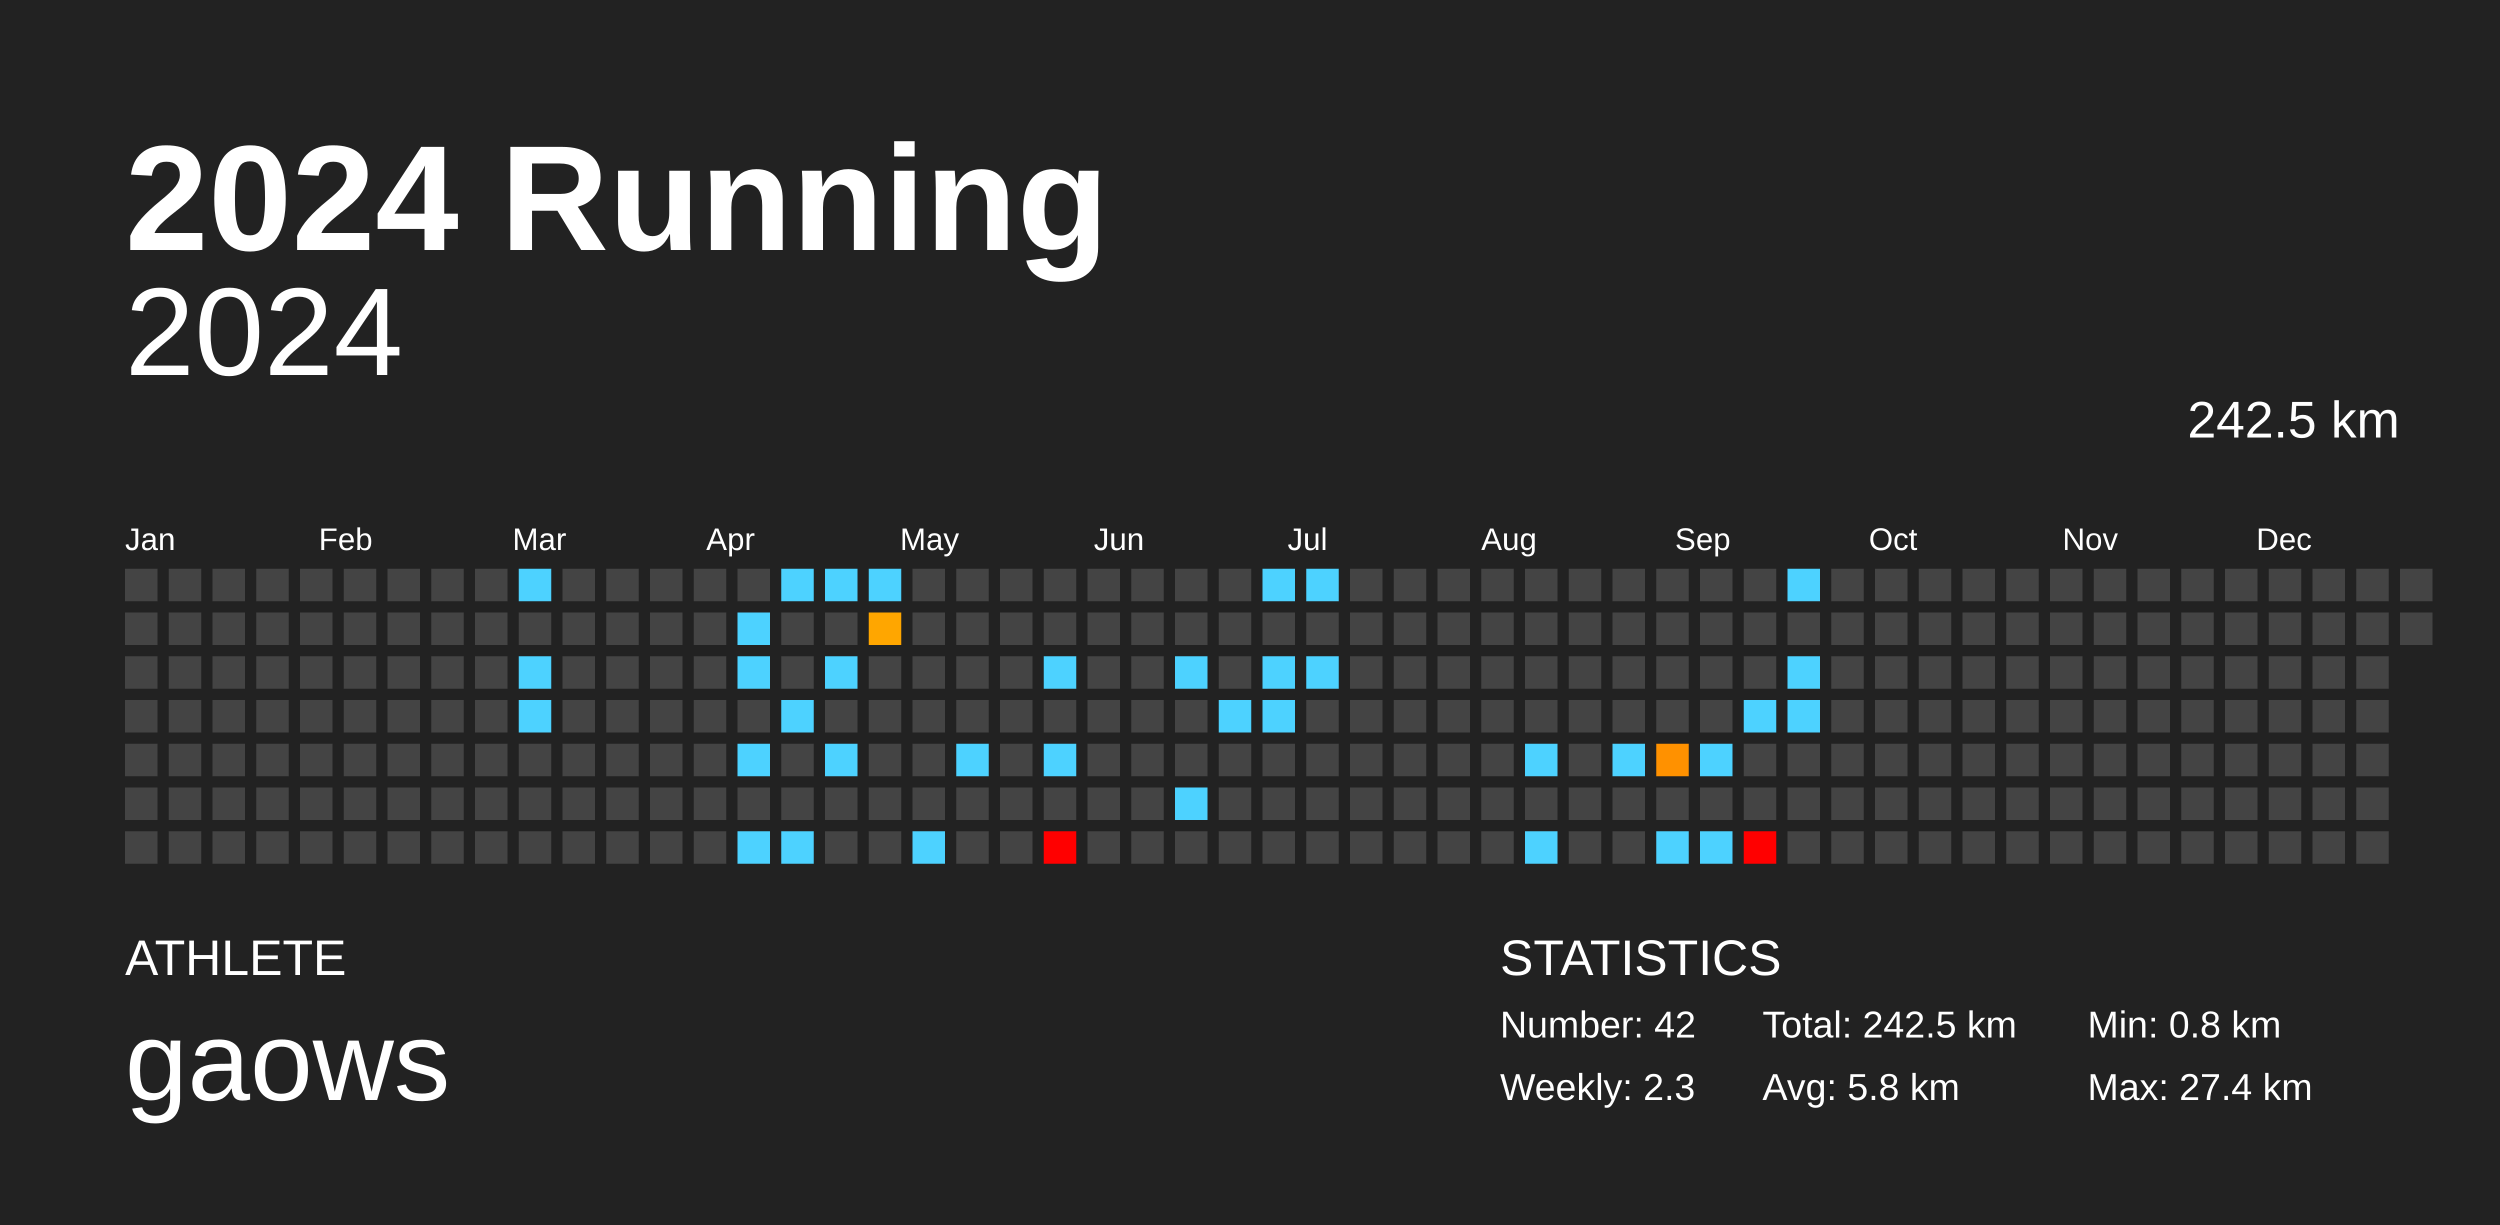
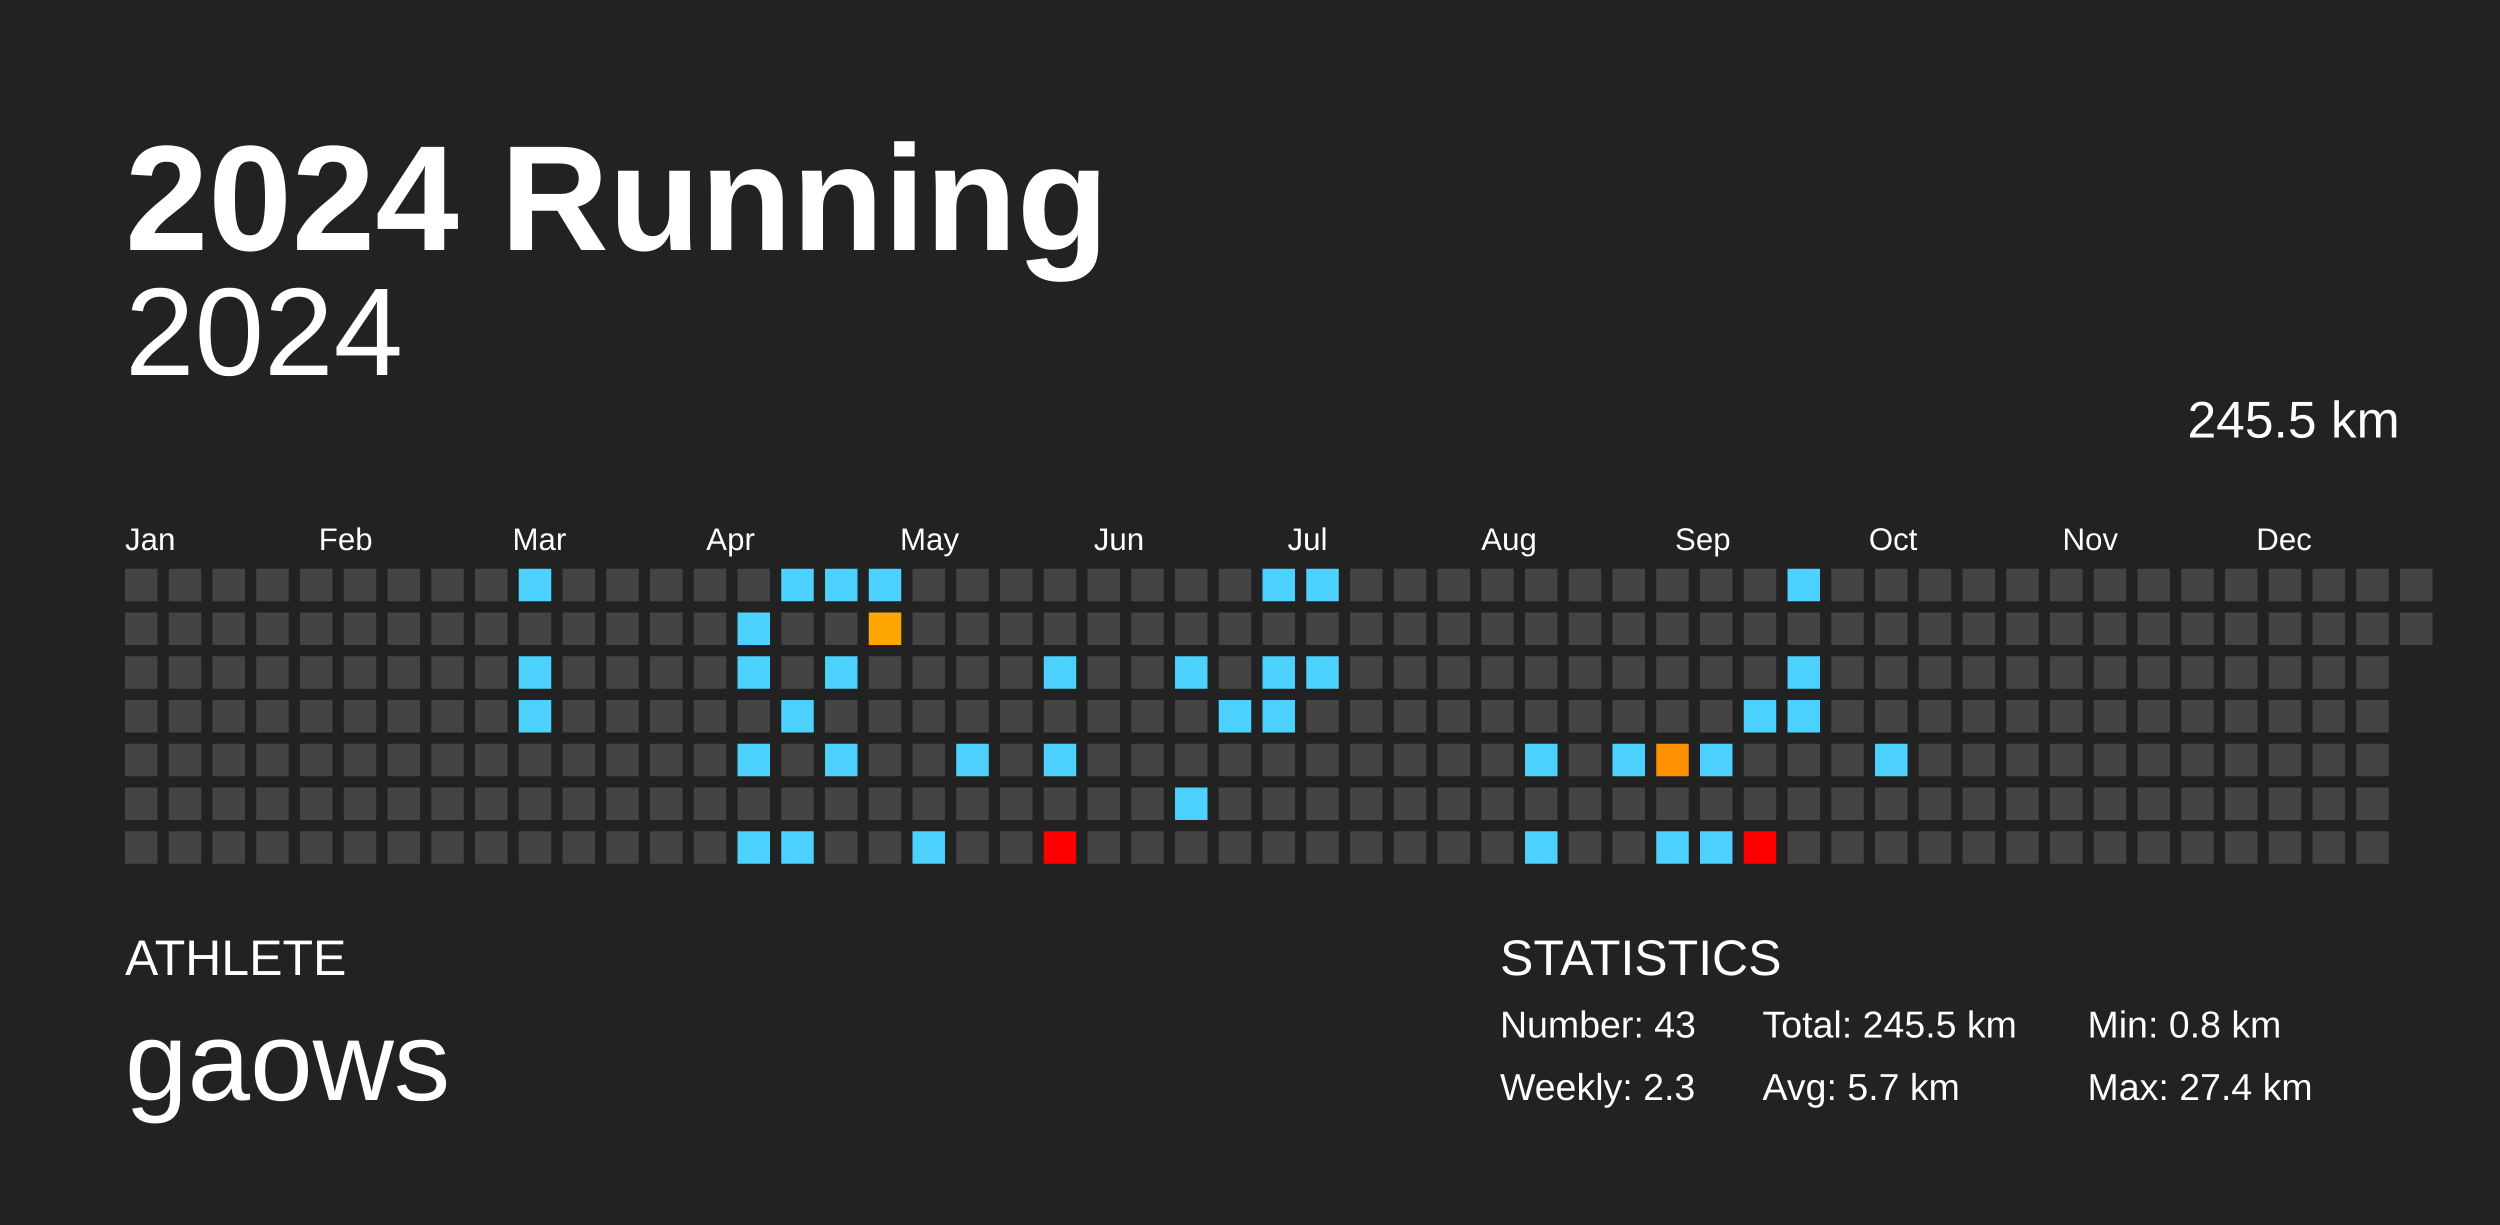
<svg xmlns="http://www.w3.org/2000/svg" baseProfile="full" height="98mm" version="1.1" viewBox="0,0,200,98" width="200mm">
  <defs />
  <rect fill="#222222" height="98" width="200" x="0" y="0" />
  <text fill="#FFFFFF" style="font-size:12px; font-family:Arial; font-weight:bold;" x="10" y="20">2024 Running</text>
  <text fill="#FFFFFF" style="font-size:4px; font-family:Arial" x="10" y="78">ATHLETE</text>
  <text fill="#FFFFFF" style="font-size:9px; font-family:Arial" x="10" y="88">gaows</text>
  <text fill="#FFFFFF" style="font-size:4px; font-family:Arial" x="120" y="78">STATISTICS</text>
-   <text fill="#FFFFFF" style="font-size:3px; font-family:Arial" x="120" y="83">Number: 42</text>
+   <text fill="#FFFFFF" style="font-size:3px; font-family:Arial" x="120" y="83">Number: 43</text>
  <text fill="#FFFFFF" style="font-size:3px; font-family:Arial" x="120" y="88">Weekly: 2.3</text>
-   <text fill="#FFFFFF" style="font-size:3px; font-family:Arial" x="141" y="83">Total: 242.5 km</text>
-   <text fill="#FFFFFF" style="font-size:3px; font-family:Arial" x="141" y="88">Avg: 5.8 km</text>
+   <text fill="#FFFFFF" style="font-size:3px; font-family:Arial" x="141" y="83">Total: 245.5 km</text>
+   <text fill="#FFFFFF" style="font-size:3px; font-family:Arial" x="141" y="88">Avg: 5.7 km</text>
  <text fill="#FFFFFF" style="font-size:3px; font-family:Arial" x="167" y="83">Min: 0.8 km</text>
  <text fill="#FFFFFF" style="font-size:3px; font-family:Arial" x="167" y="88">Max: 27.4 km</text>
  <text alignment-baseline="hanging" fill="#FFFFFF" style="font-size:10.0px; font-family:Arial;" x="10" y="30">2024</text>
-   <text alignment-baseline="hanging" fill="#FFFFFF" style="font-size:4.125px; font-family:Arial;" x="175" y="35">242.5 km</text>
+   <text alignment-baseline="hanging" fill="#FFFFFF" style="font-size:4.125px; font-family:Arial;" x="175" y="35">245.5 km</text>
  <text fill="#FFFFFF" style="font-size:2.5px; font-family:Arial" x="10.0" y="44">Jan</text>
  <text fill="#FFFFFF" style="font-size:2.5px; font-family:Arial" x="25.5" y="44">Feb</text>
  <text fill="#FFFFFF" style="font-size:2.5px; font-family:Arial" x="41.0" y="44">Mar</text>
  <text fill="#FFFFFF" style="font-size:2.5px; font-family:Arial" x="56.5" y="44">Apr</text>
  <text fill="#FFFFFF" style="font-size:2.5px; font-family:Arial" x="72.0" y="44">May</text>
  <text fill="#FFFFFF" style="font-size:2.5px; font-family:Arial" x="87.5" y="44">Jun</text>
  <text fill="#FFFFFF" style="font-size:2.5px; font-family:Arial" x="103.0" y="44">Jul</text>
  <text fill="#FFFFFF" style="font-size:2.5px; font-family:Arial" x="118.5" y="44">Aug</text>
  <text fill="#FFFFFF" style="font-size:2.5px; font-family:Arial" x="134.0" y="44">Sep</text>
  <text fill="#FFFFFF" style="font-size:2.5px; font-family:Arial" x="149.5" y="44">Oct</text>
  <text fill="#FFFFFF" style="font-size:2.5px; font-family:Arial" x="165.0" y="44">Nov</text>
  <text fill="#FFFFFF" style="font-size:2.5px; font-family:Arial" x="180.5" y="44">Dec</text>
  <rect fill="#444444" height="2.6" width="2.6" x="10.0" y="45.5" />
  <rect fill="#444444" height="2.6" width="2.6" x="10.0" y="49.0" />
  <rect fill="#444444" height="2.6" width="2.6" x="10.0" y="52.5" />
  <rect fill="#444444" height="2.6" width="2.6" x="10.0" y="56.0" />
  <rect fill="#444444" height="2.6" width="2.6" x="10.0" y="59.5" />
  <rect fill="#444444" height="2.6" width="2.6" x="10.0" y="63.0" />
  <rect fill="#444444" height="2.6" width="2.6" x="10.0" y="66.5" />
  <rect fill="#444444" height="2.6" width="2.6" x="13.5" y="45.5" />
  <rect fill="#444444" height="2.6" width="2.6" x="13.5" y="49.0" />
  <rect fill="#444444" height="2.6" width="2.6" x="13.5" y="52.5" />
  <rect fill="#444444" height="2.6" width="2.6" x="13.5" y="56.0" />
  <rect fill="#444444" height="2.6" width="2.6" x="13.5" y="59.5" />
  <rect fill="#444444" height="2.6" width="2.6" x="13.5" y="63.0" />
  <rect fill="#444444" height="2.6" width="2.6" x="13.5" y="66.5" />
  <rect fill="#444444" height="2.6" width="2.6" x="17.0" y="45.5" />
  <rect fill="#444444" height="2.6" width="2.6" x="17.0" y="49.0" />
  <rect fill="#444444" height="2.6" width="2.6" x="17.0" y="52.5" />
  <rect fill="#444444" height="2.6" width="2.6" x="17.0" y="56.0" />
  <rect fill="#444444" height="2.6" width="2.6" x="17.0" y="59.5" />
  <rect fill="#444444" height="2.6" width="2.6" x="17.0" y="63.0" />
  <rect fill="#444444" height="2.6" width="2.6" x="17.0" y="66.5" />
  <rect fill="#444444" height="2.6" width="2.6" x="20.5" y="45.5" />
  <rect fill="#444444" height="2.6" width="2.6" x="20.5" y="49.0" />
  <rect fill="#444444" height="2.6" width="2.6" x="20.5" y="52.5" />
  <rect fill="#444444" height="2.6" width="2.6" x="20.5" y="56.0" />
  <rect fill="#444444" height="2.6" width="2.6" x="20.5" y="59.5" />
  <rect fill="#444444" height="2.6" width="2.6" x="20.5" y="63.0" />
  <rect fill="#444444" height="2.6" width="2.6" x="20.5" y="66.5" />
  <rect fill="#444444" height="2.6" width="2.6" x="24.0" y="45.5" />
  <rect fill="#444444" height="2.6" width="2.6" x="24.0" y="49.0" />
  <rect fill="#444444" height="2.6" width="2.6" x="24.0" y="52.5" />
  <rect fill="#444444" height="2.6" width="2.6" x="24.0" y="56.0" />
  <rect fill="#444444" height="2.6" width="2.6" x="24.0" y="59.5" />
  <rect fill="#444444" height="2.6" width="2.6" x="24.0" y="63.0" />
  <rect fill="#444444" height="2.6" width="2.6" x="24.0" y="66.5" />
  <rect fill="#444444" height="2.6" width="2.6" x="27.5" y="45.5" />
  <rect fill="#444444" height="2.6" width="2.6" x="27.5" y="49.0" />
  <rect fill="#444444" height="2.6" width="2.6" x="27.5" y="52.5" />
  <rect fill="#444444" height="2.6" width="2.6" x="27.5" y="56.0" />
  <rect fill="#444444" height="2.6" width="2.6" x="27.5" y="59.5" />
  <rect fill="#444444" height="2.6" width="2.6" x="27.5" y="63.0" />
  <rect fill="#444444" height="2.6" width="2.6" x="27.5" y="66.5" />
  <rect fill="#444444" height="2.6" width="2.6" x="31.0" y="45.5" />
  <rect fill="#444444" height="2.6" width="2.6" x="31.0" y="49.0" />
  <rect fill="#444444" height="2.6" width="2.6" x="31.0" y="52.5" />
  <rect fill="#444444" height="2.6" width="2.6" x="31.0" y="56.0" />
  <rect fill="#444444" height="2.6" width="2.6" x="31.0" y="59.5" />
  <rect fill="#444444" height="2.6" width="2.6" x="31.0" y="63.0" />
  <rect fill="#444444" height="2.6" width="2.6" x="31.0" y="66.5" />
  <rect fill="#444444" height="2.6" width="2.6" x="34.5" y="45.5" />
  <rect fill="#444444" height="2.6" width="2.6" x="34.5" y="49.0" />
  <rect fill="#444444" height="2.6" width="2.6" x="34.5" y="52.5" />
  <rect fill="#444444" height="2.6" width="2.6" x="34.5" y="56.0" />
  <rect fill="#444444" height="2.6" width="2.6" x="34.5" y="59.5" />
  <rect fill="#444444" height="2.6" width="2.6" x="34.5" y="63.0" />
  <rect fill="#444444" height="2.6" width="2.6" x="34.5" y="66.5" />
  <rect fill="#444444" height="2.6" width="2.6" x="38.0" y="45.5" />
  <rect fill="#444444" height="2.6" width="2.6" x="38.0" y="49.0" />
  <rect fill="#444444" height="2.6" width="2.6" x="38.0" y="52.5" />
  <rect fill="#444444" height="2.6" width="2.6" x="38.0" y="56.0" />
  <rect fill="#444444" height="2.6" width="2.6" x="38.0" y="59.5" />
  <rect fill="#444444" height="2.6" width="2.6" x="38.0" y="63.0" />
  <rect fill="#444444" height="2.6" width="2.6" x="38.0" y="66.5" />
  <rect fill="#4dd2ff" height="2.6" width="2.6" x="41.5" y="45.5" />
  <rect fill="#444444" height="2.6" width="2.6" x="41.5" y="49.0" />
  <rect fill="#4dd2ff" height="2.6" width="2.6" x="41.5" y="52.5" />
  <rect fill="#4dd2ff" height="2.6" width="2.6" x="41.5" y="56.0" />
  <rect fill="#444444" height="2.6" width="2.6" x="41.5" y="59.5" />
  <rect fill="#444444" height="2.6" width="2.6" x="41.5" y="63.0" />
  <rect fill="#444444" height="2.6" width="2.6" x="41.5" y="66.5" />
  <rect fill="#444444" height="2.6" width="2.6" x="45.0" y="45.5" />
  <rect fill="#444444" height="2.6" width="2.6" x="45.0" y="49.0" />
  <rect fill="#444444" height="2.6" width="2.6" x="45.0" y="52.5" />
  <rect fill="#444444" height="2.6" width="2.6" x="45.0" y="56.0" />
  <rect fill="#444444" height="2.6" width="2.6" x="45.0" y="59.5" />
  <rect fill="#444444" height="2.6" width="2.6" x="45.0" y="63.0" />
  <rect fill="#444444" height="2.6" width="2.6" x="45.0" y="66.5" />
  <rect fill="#444444" height="2.6" width="2.6" x="48.5" y="45.5" />
  <rect fill="#444444" height="2.6" width="2.6" x="48.5" y="49.0" />
  <rect fill="#444444" height="2.6" width="2.6" x="48.5" y="52.5" />
  <rect fill="#444444" height="2.6" width="2.6" x="48.5" y="56.0" />
  <rect fill="#444444" height="2.6" width="2.6" x="48.5" y="59.5" />
  <rect fill="#444444" height="2.6" width="2.6" x="48.5" y="63.0" />
  <rect fill="#444444" height="2.6" width="2.6" x="48.5" y="66.5" />
  <rect fill="#444444" height="2.6" width="2.6" x="52.0" y="45.5" />
  <rect fill="#444444" height="2.6" width="2.6" x="52.0" y="49.0" />
  <rect fill="#444444" height="2.6" width="2.6" x="52.0" y="52.5" />
  <rect fill="#444444" height="2.6" width="2.6" x="52.0" y="56.0" />
  <rect fill="#444444" height="2.6" width="2.6" x="52.0" y="59.5" />
  <rect fill="#444444" height="2.6" width="2.6" x="52.0" y="63.0" />
  <rect fill="#444444" height="2.6" width="2.6" x="52.0" y="66.5" />
  <rect fill="#444444" height="2.6" width="2.6" x="55.5" y="45.5" />
  <rect fill="#444444" height="2.6" width="2.6" x="55.5" y="49.0" />
  <rect fill="#444444" height="2.6" width="2.6" x="55.5" y="52.5" />
  <rect fill="#444444" height="2.6" width="2.6" x="55.5" y="56.0" />
  <rect fill="#444444" height="2.6" width="2.6" x="55.5" y="59.5" />
  <rect fill="#444444" height="2.6" width="2.6" x="55.5" y="63.0" />
  <rect fill="#444444" height="2.6" width="2.6" x="55.5" y="66.5" />
  <rect fill="#444444" height="2.6" width="2.6" x="59.0" y="45.5" />
  <rect fill="#4dd2ff" height="2.6" width="2.6" x="59.0" y="49.0" />
  <rect fill="#4dd2ff" height="2.6" width="2.6" x="59.0" y="52.5" />
  <rect fill="#444444" height="2.6" width="2.6" x="59.0" y="56.0" />
  <rect fill="#4dd2ff" height="2.6" width="2.6" x="59.0" y="59.5" />
  <rect fill="#444444" height="2.6" width="2.6" x="59.0" y="63.0" />
  <rect fill="#4dd2ff" height="2.6" width="2.6" x="59.0" y="66.5" />
  <rect fill="#4dd2ff" height="2.6" width="2.6" x="62.5" y="45.5" />
  <rect fill="#444444" height="2.6" width="2.6" x="62.5" y="49.0" />
  <rect fill="#444444" height="2.6" width="2.6" x="62.5" y="52.5" />
  <rect fill="#4dd2ff" height="2.6" width="2.6" x="62.5" y="56.0" />
  <rect fill="#444444" height="2.6" width="2.6" x="62.5" y="59.5" />
  <rect fill="#444444" height="2.6" width="2.6" x="62.5" y="63.0" />
  <rect fill="#4dd2ff" height="2.6" width="2.6" x="62.5" y="66.5" />
  <rect fill="#4dd2ff" height="2.6" width="2.6" x="66.0" y="45.5" />
  <rect fill="#444444" height="2.6" width="2.6" x="66.0" y="49.0" />
  <rect fill="#4dd2ff" height="2.6" width="2.6" x="66.0" y="52.5" />
  <rect fill="#444444" height="2.6" width="2.6" x="66.0" y="56.0" />
  <rect fill="#4dd2ff" height="2.6" width="2.6" x="66.0" y="59.5" />
  <rect fill="#444444" height="2.6" width="2.6" x="66.0" y="63.0" />
  <rect fill="#444444" height="2.6" width="2.6" x="66.0" y="66.5" />
  <rect fill="#4dd2ff" height="2.6" width="2.6" x="69.5" y="45.5" />
  <rect fill="#ffa600" height="2.6" width="2.6" x="69.5" y="49.0" />
  <rect fill="#444444" height="2.6" width="2.6" x="69.5" y="52.5" />
  <rect fill="#444444" height="2.6" width="2.6" x="69.5" y="56.0" />
  <rect fill="#444444" height="2.6" width="2.6" x="69.5" y="59.5" />
  <rect fill="#444444" height="2.6" width="2.6" x="69.5" y="63.0" />
  <rect fill="#444444" height="2.6" width="2.6" x="69.5" y="66.5" />
  <rect fill="#444444" height="2.6" width="2.6" x="73.0" y="45.5" />
  <rect fill="#444444" height="2.6" width="2.6" x="73.0" y="49.0" />
  <rect fill="#444444" height="2.6" width="2.6" x="73.0" y="52.5" />
  <rect fill="#444444" height="2.6" width="2.6" x="73.0" y="56.0" />
  <rect fill="#444444" height="2.6" width="2.6" x="73.0" y="59.5" />
  <rect fill="#444444" height="2.6" width="2.6" x="73.0" y="63.0" />
  <rect fill="#4dd2ff" height="2.6" width="2.6" x="73.0" y="66.5" />
  <rect fill="#444444" height="2.6" width="2.6" x="76.5" y="45.5" />
  <rect fill="#444444" height="2.6" width="2.6" x="76.5" y="49.0" />
  <rect fill="#444444" height="2.6" width="2.6" x="76.5" y="52.5" />
  <rect fill="#444444" height="2.6" width="2.6" x="76.5" y="56.0" />
  <rect fill="#4dd2ff" height="2.6" width="2.6" x="76.5" y="59.5" />
  <rect fill="#444444" height="2.6" width="2.6" x="76.5" y="63.0" />
  <rect fill="#444444" height="2.6" width="2.6" x="76.5" y="66.5" />
  <rect fill="#444444" height="2.6" width="2.6" x="80.0" y="45.5" />
  <rect fill="#444444" height="2.6" width="2.6" x="80.0" y="49.0" />
  <rect fill="#444444" height="2.6" width="2.6" x="80.0" y="52.5" />
  <rect fill="#444444" height="2.6" width="2.6" x="80.0" y="56.0" />
  <rect fill="#444444" height="2.6" width="2.6" x="80.0" y="59.5" />
  <rect fill="#444444" height="2.6" width="2.6" x="80.0" y="63.0" />
  <rect fill="#444444" height="2.6" width="2.6" x="80.0" y="66.5" />
  <rect fill="#444444" height="2.6" width="2.6" x="83.5" y="45.5" />
  <rect fill="#444444" height="2.6" width="2.6" x="83.5" y="49.0" />
  <rect fill="#4dd2ff" height="2.6" width="2.6" x="83.5" y="52.5" />
  <rect fill="#444444" height="2.6" width="2.6" x="83.5" y="56.0" />
  <rect fill="#4dd2ff" height="2.6" width="2.6" x="83.5" y="59.5" />
  <rect fill="#444444" height="2.6" width="2.6" x="83.5" y="63.0" />
  <rect fill="red" height="2.6" width="2.6" x="83.5" y="66.5" />
  <rect fill="#444444" height="2.6" width="2.6" x="87.0" y="45.5" />
  <rect fill="#444444" height="2.6" width="2.6" x="87.0" y="49.0" />
  <rect fill="#444444" height="2.6" width="2.6" x="87.0" y="52.5" />
  <rect fill="#444444" height="2.6" width="2.6" x="87.0" y="56.0" />
  <rect fill="#444444" height="2.6" width="2.6" x="87.0" y="59.5" />
  <rect fill="#444444" height="2.6" width="2.6" x="87.0" y="63.0" />
  <rect fill="#444444" height="2.6" width="2.6" x="87.0" y="66.5" />
  <rect fill="#444444" height="2.6" width="2.6" x="90.5" y="45.5" />
  <rect fill="#444444" height="2.6" width="2.6" x="90.5" y="49.0" />
  <rect fill="#444444" height="2.6" width="2.6" x="90.5" y="52.5" />
  <rect fill="#444444" height="2.6" width="2.6" x="90.5" y="56.0" />
  <rect fill="#444444" height="2.6" width="2.6" x="90.5" y="59.5" />
  <rect fill="#444444" height="2.6" width="2.6" x="90.5" y="63.0" />
  <rect fill="#444444" height="2.6" width="2.6" x="90.5" y="66.5" />
  <rect fill="#444444" height="2.6" width="2.6" x="94.0" y="45.5" />
  <rect fill="#444444" height="2.6" width="2.6" x="94.0" y="49.0" />
  <rect fill="#4dd2ff" height="2.6" width="2.6" x="94.0" y="52.5" />
  <rect fill="#444444" height="2.6" width="2.6" x="94.0" y="56.0" />
  <rect fill="#444444" height="2.6" width="2.6" x="94.0" y="59.5" />
  <rect fill="#4dd2ff" height="2.6" width="2.6" x="94.0" y="63.0" />
  <rect fill="#444444" height="2.6" width="2.6" x="94.0" y="66.5" />
  <rect fill="#444444" height="2.6" width="2.6" x="97.5" y="45.5" />
  <rect fill="#444444" height="2.6" width="2.6" x="97.5" y="49.0" />
  <rect fill="#444444" height="2.6" width="2.6" x="97.5" y="52.5" />
  <rect fill="#4dd2ff" height="2.6" width="2.6" x="97.5" y="56.0" />
  <rect fill="#444444" height="2.6" width="2.6" x="97.5" y="59.5" />
  <rect fill="#444444" height="2.6" width="2.6" x="97.5" y="63.0" />
  <rect fill="#444444" height="2.6" width="2.6" x="97.5" y="66.5" />
  <rect fill="#4dd2ff" height="2.6" width="2.6" x="101.0" y="45.5" />
  <rect fill="#444444" height="2.6" width="2.6" x="101.0" y="49.0" />
  <rect fill="#4dd2ff" height="2.6" width="2.6" x="101.0" y="52.5" />
  <rect fill="#4dd2ff" height="2.6" width="2.6" x="101.0" y="56.0" />
  <rect fill="#444444" height="2.6" width="2.6" x="101.0" y="59.5" />
  <rect fill="#444444" height="2.6" width="2.6" x="101.0" y="63.0" />
  <rect fill="#444444" height="2.6" width="2.6" x="101.0" y="66.5" />
  <rect fill="#4dd2ff" height="2.6" width="2.6" x="104.5" y="45.5" />
  <rect fill="#444444" height="2.6" width="2.6" x="104.5" y="49.0" />
  <rect fill="#4dd2ff" height="2.6" width="2.6" x="104.5" y="52.5" />
  <rect fill="#444444" height="2.6" width="2.6" x="104.5" y="56.0" />
  <rect fill="#444444" height="2.6" width="2.6" x="104.5" y="59.5" />
  <rect fill="#444444" height="2.6" width="2.6" x="104.5" y="63.0" />
  <rect fill="#444444" height="2.6" width="2.6" x="104.5" y="66.5" />
  <rect fill="#444444" height="2.6" width="2.6" x="108.0" y="45.5" />
  <rect fill="#444444" height="2.6" width="2.6" x="108.0" y="49.0" />
  <rect fill="#444444" height="2.6" width="2.6" x="108.0" y="52.5" />
  <rect fill="#444444" height="2.6" width="2.6" x="108.0" y="56.0" />
  <rect fill="#444444" height="2.6" width="2.6" x="108.0" y="59.5" />
  <rect fill="#444444" height="2.6" width="2.6" x="108.0" y="63.0" />
  <rect fill="#444444" height="2.6" width="2.6" x="108.0" y="66.5" />
  <rect fill="#444444" height="2.6" width="2.6" x="111.5" y="45.5" />
  <rect fill="#444444" height="2.6" width="2.6" x="111.5" y="49.0" />
  <rect fill="#444444" height="2.6" width="2.6" x="111.5" y="52.5" />
  <rect fill="#444444" height="2.6" width="2.6" x="111.5" y="56.0" />
  <rect fill="#444444" height="2.6" width="2.6" x="111.5" y="59.5" />
  <rect fill="#444444" height="2.6" width="2.6" x="111.5" y="63.0" />
  <rect fill="#444444" height="2.6" width="2.6" x="111.5" y="66.5" />
  <rect fill="#444444" height="2.6" width="2.6" x="115.0" y="45.5" />
  <rect fill="#444444" height="2.6" width="2.6" x="115.0" y="49.0" />
  <rect fill="#444444" height="2.6" width="2.6" x="115.0" y="52.5" />
  <rect fill="#444444" height="2.6" width="2.6" x="115.0" y="56.0" />
  <rect fill="#444444" height="2.6" width="2.6" x="115.0" y="59.5" />
  <rect fill="#444444" height="2.6" width="2.6" x="115.0" y="63.0" />
  <rect fill="#444444" height="2.6" width="2.6" x="115.0" y="66.5" />
  <rect fill="#444444" height="2.6" width="2.6" x="118.5" y="45.5" />
  <rect fill="#444444" height="2.6" width="2.6" x="118.5" y="49.0" />
  <rect fill="#444444" height="2.6" width="2.6" x="118.5" y="52.5" />
  <rect fill="#444444" height="2.6" width="2.6" x="118.5" y="56.0" />
  <rect fill="#444444" height="2.6" width="2.6" x="118.5" y="59.5" />
  <rect fill="#444444" height="2.6" width="2.6" x="118.5" y="63.0" />
  <rect fill="#444444" height="2.6" width="2.6" x="118.5" y="66.5" />
  <rect fill="#444444" height="2.6" width="2.6" x="122.0" y="45.5" />
  <rect fill="#444444" height="2.6" width="2.6" x="122.0" y="49.0" />
  <rect fill="#444444" height="2.6" width="2.6" x="122.0" y="52.5" />
  <rect fill="#444444" height="2.6" width="2.6" x="122.0" y="56.0" />
  <rect fill="#4dd2ff" height="2.6" width="2.6" x="122.0" y="59.5" />
  <rect fill="#444444" height="2.6" width="2.6" x="122.0" y="63.0" />
  <rect fill="#4dd2ff" height="2.6" width="2.6" x="122.0" y="66.5" />
  <rect fill="#444444" height="2.6" width="2.6" x="125.5" y="45.5" />
  <rect fill="#444444" height="2.6" width="2.6" x="125.5" y="49.0" />
  <rect fill="#444444" height="2.6" width="2.6" x="125.5" y="52.5" />
  <rect fill="#444444" height="2.6" width="2.6" x="125.5" y="56.0" />
  <rect fill="#444444" height="2.6" width="2.6" x="125.5" y="59.5" />
  <rect fill="#444444" height="2.6" width="2.6" x="125.5" y="63.0" />
  <rect fill="#444444" height="2.6" width="2.6" x="125.5" y="66.5" />
  <rect fill="#444444" height="2.6" width="2.6" x="129.0" y="45.5" />
  <rect fill="#444444" height="2.6" width="2.6" x="129.0" y="49.0" />
  <rect fill="#444444" height="2.6" width="2.6" x="129.0" y="52.5" />
  <rect fill="#444444" height="2.6" width="2.6" x="129.0" y="56.0" />
  <rect fill="#4dd2ff" height="2.6" width="2.6" x="129.0" y="59.5" />
  <rect fill="#444444" height="2.6" width="2.6" x="129.0" y="63.0" />
  <rect fill="#444444" height="2.6" width="2.6" x="129.0" y="66.5" />
  <rect fill="#444444" height="2.6" width="2.6" x="132.5" y="45.5" />
  <rect fill="#444444" height="2.6" width="2.6" x="132.5" y="49.0" />
  <rect fill="#444444" height="2.6" width="2.6" x="132.5" y="52.5" />
  <rect fill="#444444" height="2.6" width="2.6" x="132.5" y="56.0" />
  <rect fill="#ff9100" height="2.6" width="2.6" x="132.5" y="59.5" />
  <rect fill="#444444" height="2.6" width="2.6" x="132.5" y="63.0" />
  <rect fill="#4dd2ff" height="2.6" width="2.6" x="132.5" y="66.5" />
  <rect fill="#444444" height="2.6" width="2.6" x="136.0" y="45.5" />
  <rect fill="#444444" height="2.6" width="2.6" x="136.0" y="49.0" />
  <rect fill="#444444" height="2.6" width="2.6" x="136.0" y="52.5" />
  <rect fill="#444444" height="2.6" width="2.6" x="136.0" y="56.0" />
  <rect fill="#4dd2ff" height="2.6" width="2.6" x="136.0" y="59.5" />
  <rect fill="#444444" height="2.6" width="2.6" x="136.0" y="63.0" />
  <rect fill="#4dd2ff" height="2.6" width="2.6" x="136.0" y="66.5" />
  <rect fill="#444444" height="2.6" width="2.6" x="139.5" y="45.5" />
  <rect fill="#444444" height="2.6" width="2.6" x="139.5" y="49.0" />
  <rect fill="#444444" height="2.6" width="2.6" x="139.5" y="52.5" />
  <rect fill="#4dd2ff" height="2.6" width="2.6" x="139.5" y="56.0" />
  <rect fill="#444444" height="2.6" width="2.6" x="139.5" y="59.5" />
  <rect fill="#444444" height="2.6" width="2.6" x="139.5" y="63.0" />
  <rect fill="red" height="2.6" width="2.6" x="139.5" y="66.5" />
  <rect fill="#4dd2ff" height="2.6" width="2.6" x="143.0" y="45.5" />
  <rect fill="#444444" height="2.6" width="2.6" x="143.0" y="49.0" />
  <rect fill="#4dd2ff" height="2.6" width="2.6" x="143.0" y="52.5" />
  <rect fill="#4dd2ff" height="2.6" width="2.6" x="143.0" y="56.0" />
  <rect fill="#444444" height="2.6" width="2.6" x="143.0" y="59.5" />
  <rect fill="#444444" height="2.6" width="2.6" x="143.0" y="63.0" />
  <rect fill="#444444" height="2.6" width="2.6" x="143.0" y="66.5" />
  <rect fill="#444444" height="2.6" width="2.6" x="146.5" y="45.5" />
  <rect fill="#444444" height="2.6" width="2.6" x="146.5" y="49.0" />
  <rect fill="#444444" height="2.6" width="2.6" x="146.5" y="52.5" />
  <rect fill="#444444" height="2.6" width="2.6" x="146.5" y="56.0" />
  <rect fill="#444444" height="2.6" width="2.6" x="146.5" y="59.5" />
  <rect fill="#444444" height="2.6" width="2.6" x="146.5" y="63.0" />
  <rect fill="#444444" height="2.6" width="2.6" x="146.5" y="66.5" />
  <rect fill="#444444" height="2.6" width="2.6" x="150.0" y="45.5" />
  <rect fill="#444444" height="2.6" width="2.6" x="150.0" y="49.0" />
  <rect fill="#444444" height="2.6" width="2.6" x="150.0" y="52.5" />
  <rect fill="#444444" height="2.6" width="2.6" x="150.0" y="56.0" />
-   <rect fill="#444444" height="2.6" width="2.6" x="150.0" y="59.5" />
+   <rect fill="#4dd2ff" height="2.6" width="2.6" x="150.0" y="59.5" />
  <rect fill="#444444" height="2.6" width="2.6" x="150.0" y="63.0" />
  <rect fill="#444444" height="2.6" width="2.6" x="150.0" y="66.5" />
  <rect fill="#444444" height="2.6" width="2.6" x="153.5" y="45.5" />
  <rect fill="#444444" height="2.6" width="2.6" x="153.5" y="49.0" />
  <rect fill="#444444" height="2.6" width="2.6" x="153.5" y="52.5" />
  <rect fill="#444444" height="2.6" width="2.6" x="153.5" y="56.0" />
  <rect fill="#444444" height="2.6" width="2.6" x="153.5" y="59.5" />
  <rect fill="#444444" height="2.6" width="2.6" x="153.5" y="63.0" />
  <rect fill="#444444" height="2.6" width="2.6" x="153.5" y="66.5" />
  <rect fill="#444444" height="2.6" width="2.6" x="157.0" y="45.5" />
  <rect fill="#444444" height="2.6" width="2.6" x="157.0" y="49.0" />
  <rect fill="#444444" height="2.6" width="2.6" x="157.0" y="52.5" />
  <rect fill="#444444" height="2.6" width="2.6" x="157.0" y="56.0" />
  <rect fill="#444444" height="2.6" width="2.6" x="157.0" y="59.5" />
  <rect fill="#444444" height="2.6" width="2.6" x="157.0" y="63.0" />
  <rect fill="#444444" height="2.6" width="2.6" x="157.0" y="66.5" />
  <rect fill="#444444" height="2.6" width="2.6" x="160.5" y="45.5" />
  <rect fill="#444444" height="2.6" width="2.6" x="160.5" y="49.0" />
  <rect fill="#444444" height="2.6" width="2.6" x="160.5" y="52.5" />
  <rect fill="#444444" height="2.6" width="2.6" x="160.5" y="56.0" />
  <rect fill="#444444" height="2.6" width="2.6" x="160.5" y="59.5" />
  <rect fill="#444444" height="2.6" width="2.6" x="160.5" y="63.0" />
  <rect fill="#444444" height="2.6" width="2.6" x="160.5" y="66.5" />
  <rect fill="#444444" height="2.6" width="2.6" x="164.0" y="45.5" />
  <rect fill="#444444" height="2.6" width="2.6" x="164.0" y="49.0" />
  <rect fill="#444444" height="2.6" width="2.6" x="164.0" y="52.5" />
  <rect fill="#444444" height="2.6" width="2.6" x="164.0" y="56.0" />
  <rect fill="#444444" height="2.6" width="2.6" x="164.0" y="59.5" />
  <rect fill="#444444" height="2.6" width="2.6" x="164.0" y="63.0" />
  <rect fill="#444444" height="2.6" width="2.6" x="164.0" y="66.5" />
  <rect fill="#444444" height="2.6" width="2.6" x="167.5" y="45.5" />
  <rect fill="#444444" height="2.6" width="2.6" x="167.5" y="49.0" />
  <rect fill="#444444" height="2.6" width="2.6" x="167.5" y="52.5" />
  <rect fill="#444444" height="2.6" width="2.6" x="167.5" y="56.0" />
  <rect fill="#444444" height="2.6" width="2.6" x="167.5" y="59.5" />
  <rect fill="#444444" height="2.6" width="2.6" x="167.5" y="63.0" />
  <rect fill="#444444" height="2.6" width="2.6" x="167.5" y="66.5" />
  <rect fill="#444444" height="2.6" width="2.6" x="171.0" y="45.5" />
  <rect fill="#444444" height="2.6" width="2.6" x="171.0" y="49.0" />
  <rect fill="#444444" height="2.6" width="2.6" x="171.0" y="52.5" />
  <rect fill="#444444" height="2.6" width="2.6" x="171.0" y="56.0" />
  <rect fill="#444444" height="2.6" width="2.6" x="171.0" y="59.5" />
  <rect fill="#444444" height="2.6" width="2.6" x="171.0" y="63.0" />
  <rect fill="#444444" height="2.6" width="2.6" x="171.0" y="66.5" />
  <rect fill="#444444" height="2.6" width="2.6" x="174.5" y="45.5" />
  <rect fill="#444444" height="2.6" width="2.6" x="174.5" y="49.0" />
  <rect fill="#444444" height="2.6" width="2.6" x="174.5" y="52.5" />
  <rect fill="#444444" height="2.6" width="2.6" x="174.5" y="56.0" />
  <rect fill="#444444" height="2.6" width="2.6" x="174.5" y="59.5" />
  <rect fill="#444444" height="2.6" width="2.6" x="174.5" y="63.0" />
  <rect fill="#444444" height="2.6" width="2.6" x="174.5" y="66.5" />
  <rect fill="#444444" height="2.6" width="2.6" x="178.0" y="45.5" />
  <rect fill="#444444" height="2.6" width="2.6" x="178.0" y="49.0" />
  <rect fill="#444444" height="2.6" width="2.6" x="178.0" y="52.5" />
  <rect fill="#444444" height="2.6" width="2.6" x="178.0" y="56.0" />
  <rect fill="#444444" height="2.6" width="2.6" x="178.0" y="59.5" />
  <rect fill="#444444" height="2.6" width="2.6" x="178.0" y="63.0" />
  <rect fill="#444444" height="2.6" width="2.6" x="178.0" y="66.5" />
  <rect fill="#444444" height="2.6" width="2.6" x="181.5" y="45.5" />
  <rect fill="#444444" height="2.6" width="2.6" x="181.5" y="49.0" />
  <rect fill="#444444" height="2.6" width="2.6" x="181.5" y="52.5" />
  <rect fill="#444444" height="2.6" width="2.6" x="181.5" y="56.0" />
  <rect fill="#444444" height="2.6" width="2.6" x="181.5" y="59.5" />
  <rect fill="#444444" height="2.6" width="2.6" x="181.5" y="63.0" />
  <rect fill="#444444" height="2.6" width="2.6" x="181.5" y="66.5" />
  <rect fill="#444444" height="2.6" width="2.6" x="185.0" y="45.5" />
  <rect fill="#444444" height="2.6" width="2.6" x="185.0" y="49.0" />
  <rect fill="#444444" height="2.6" width="2.6" x="185.0" y="52.5" />
  <rect fill="#444444" height="2.6" width="2.6" x="185.0" y="56.0" />
  <rect fill="#444444" height="2.6" width="2.6" x="185.0" y="59.5" />
  <rect fill="#444444" height="2.6" width="2.6" x="185.0" y="63.0" />
  <rect fill="#444444" height="2.6" width="2.6" x="185.0" y="66.5" />
  <rect fill="#444444" height="2.6" width="2.6" x="188.5" y="45.5" />
  <rect fill="#444444" height="2.6" width="2.6" x="188.5" y="49.0" />
  <rect fill="#444444" height="2.6" width="2.6" x="188.5" y="52.5" />
  <rect fill="#444444" height="2.6" width="2.6" x="188.5" y="56.0" />
  <rect fill="#444444" height="2.6" width="2.6" x="188.5" y="59.5" />
  <rect fill="#444444" height="2.6" width="2.6" x="188.5" y="63.0" />
  <rect fill="#444444" height="2.6" width="2.6" x="188.5" y="66.5" />
  <rect fill="#444444" height="2.6" width="2.6" x="192.0" y="45.5" />
  <rect fill="#444444" height="2.6" width="2.6" x="192.0" y="49.0" />
</svg>
